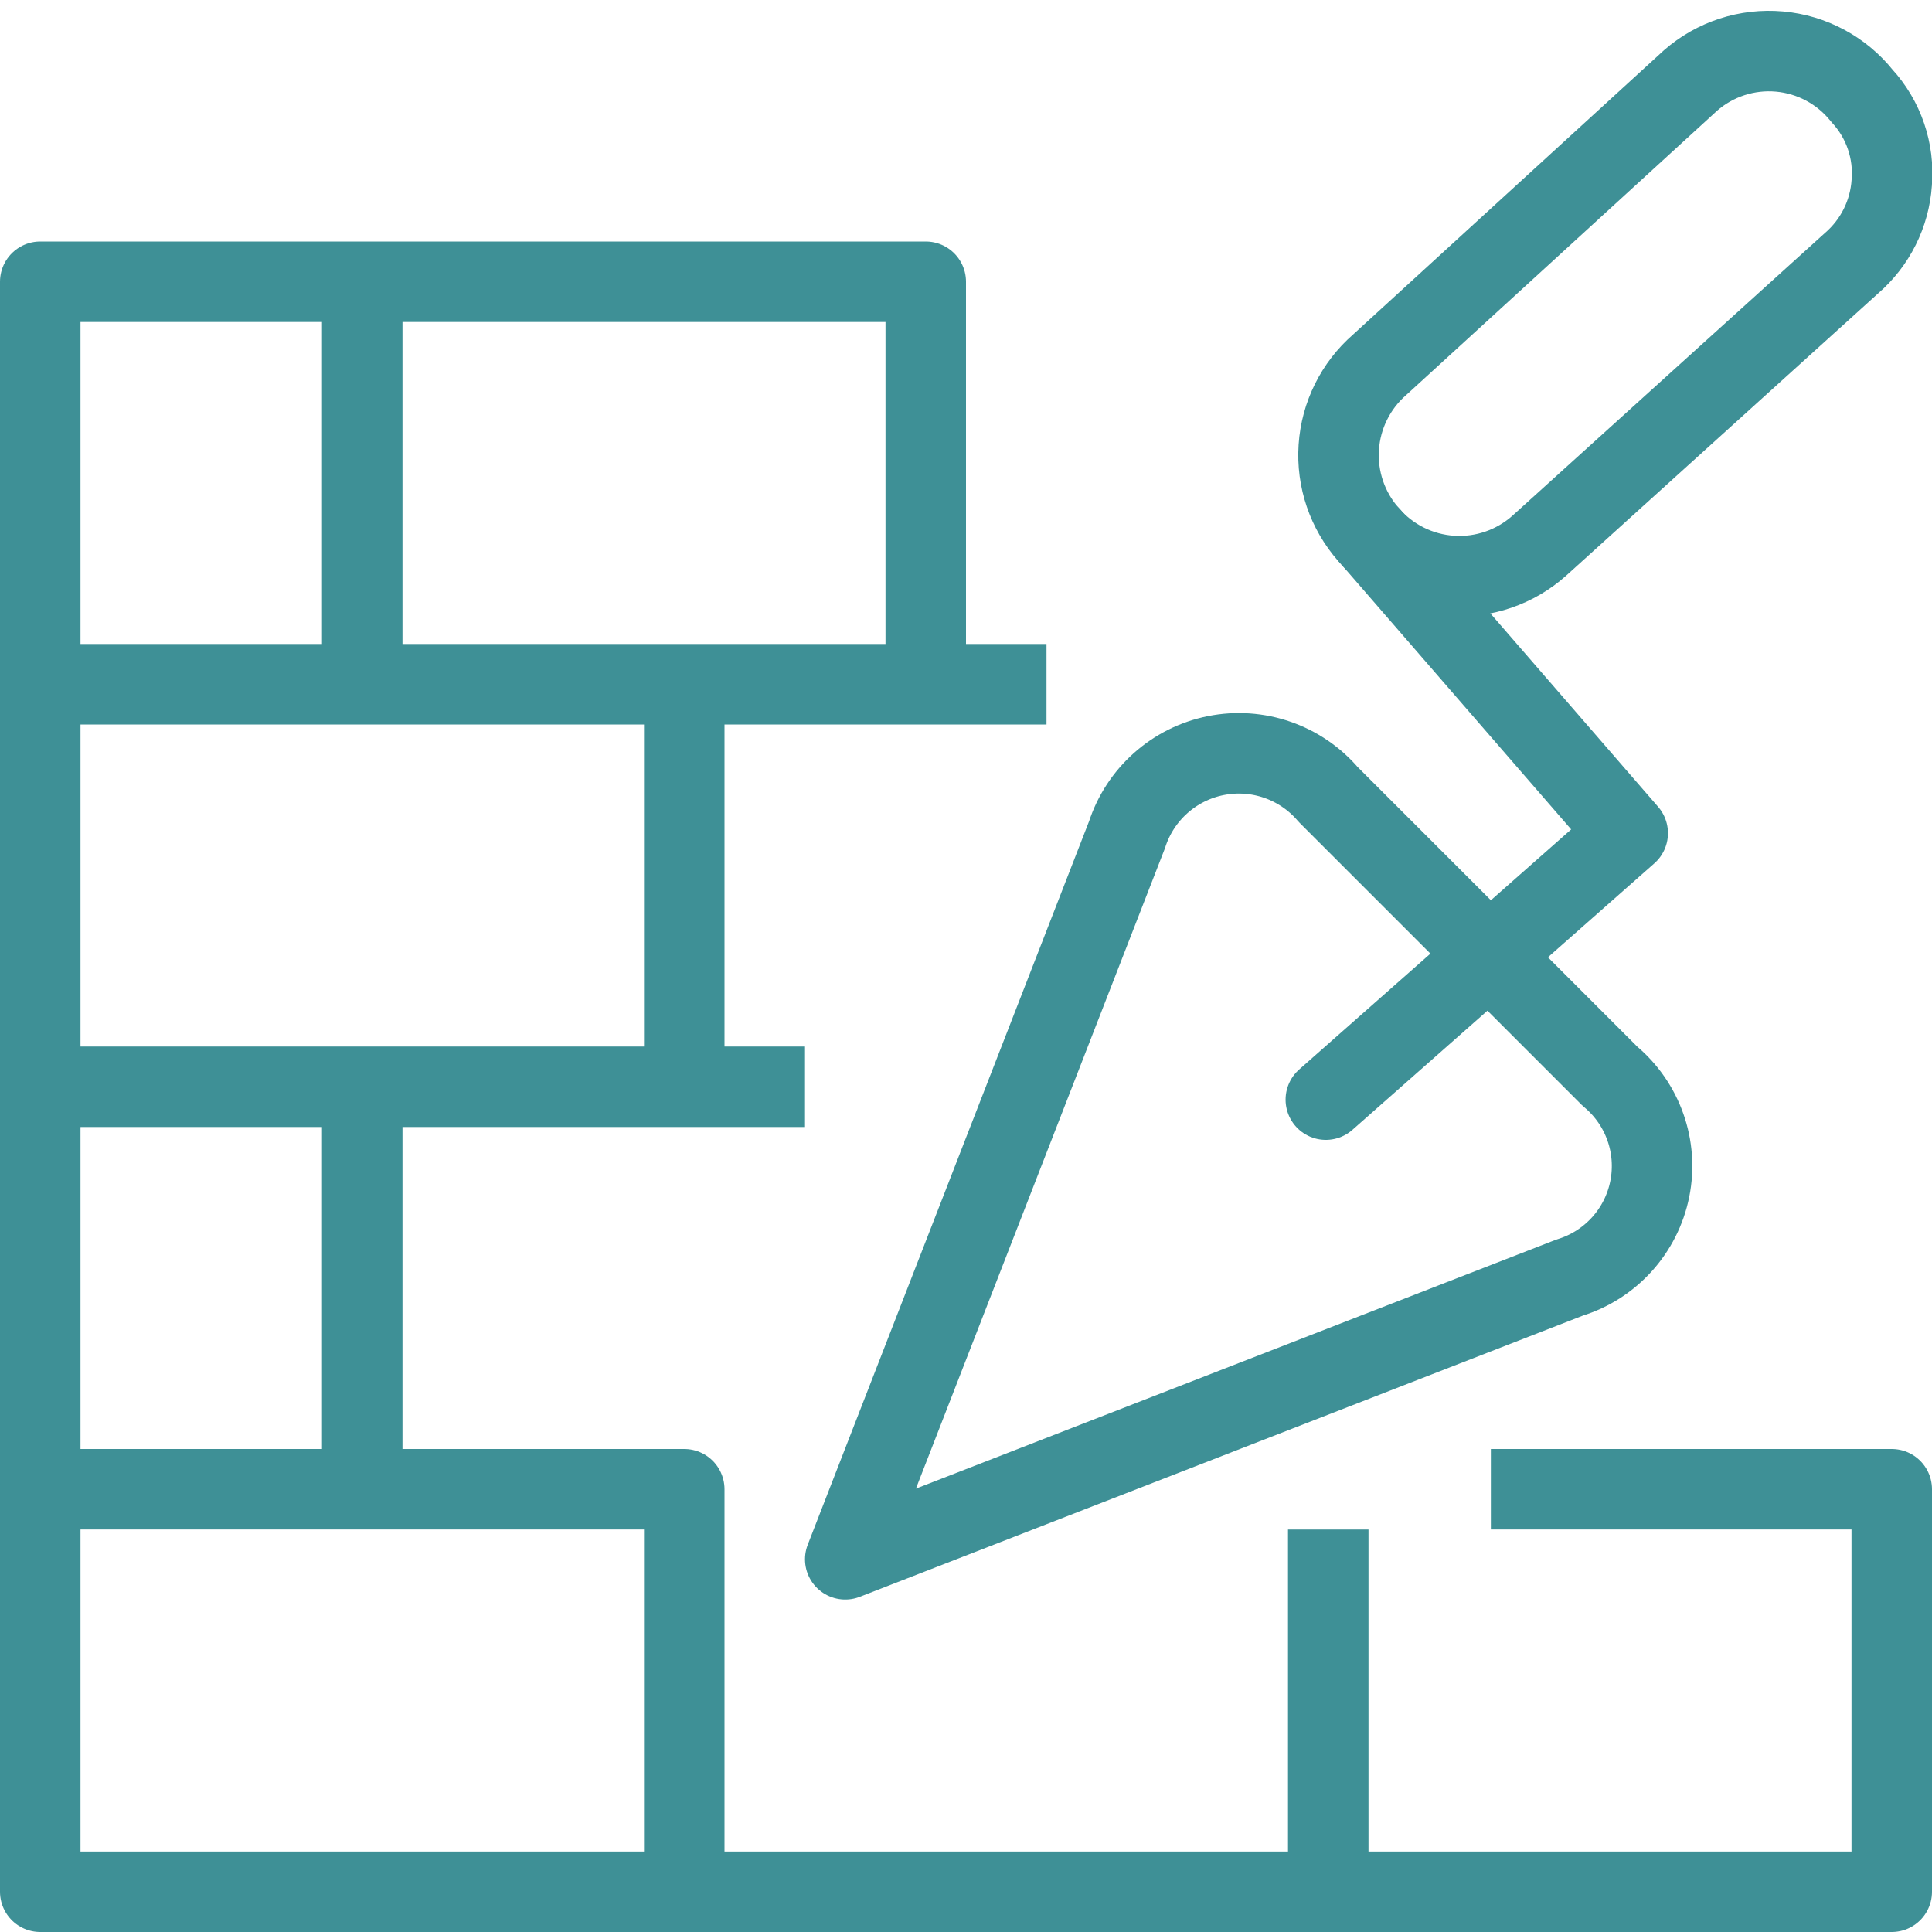
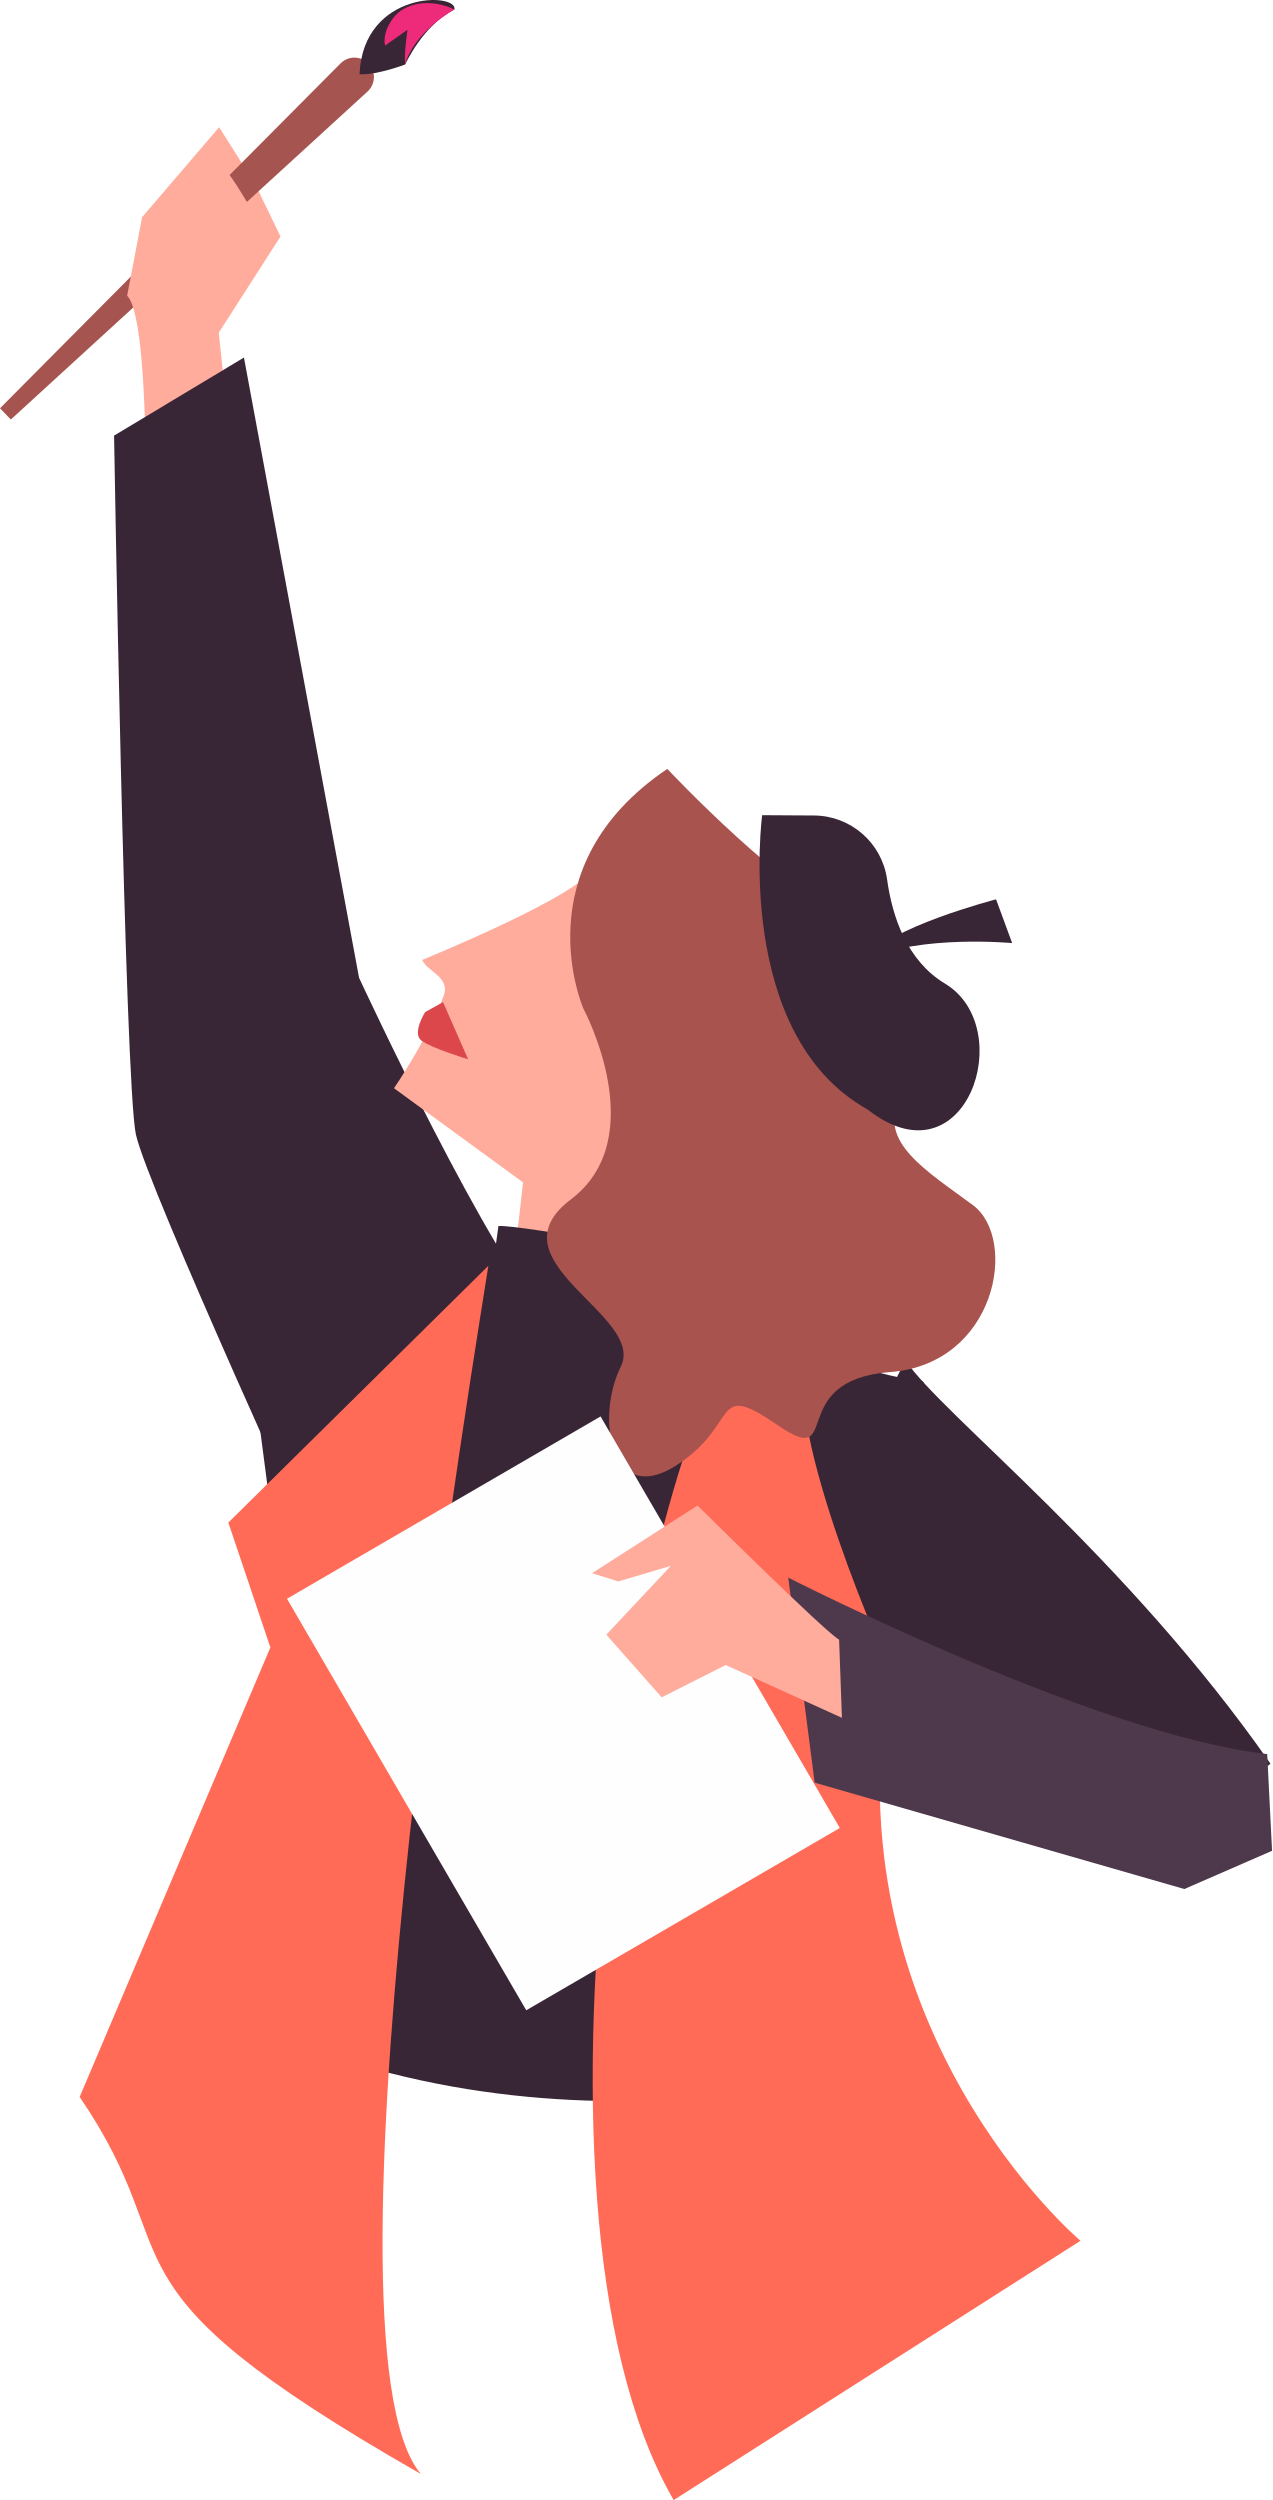
- <svg xmlns="http://www.w3.org/2000/svg" viewBox="0 0 24 24">
-   <path d="M10 13.5H.5V19" fill="none" stroke="#3e9096" stroke-linejoin="round" />
-   <path d="m0.5 14v-5.5h12.5m-12.5-5h11v5h-11zm4 0v5m4 0v5m-4 0v5m12 0.5v4.5" fill="none" stroke="#3e9096" stroke-linejoin="round" />
-   <path d="M17 6.64a1.49 1.49 0 002.12.14L23 3.27a1.45 1.45 0 00.5-1 1.42 1.42 0 00-.37-1.08A1.48 1.48 0 0021 1l-3.86 3.53A1.49 1.49 0 0017 6.64z" fill="none" stroke="#3e9096" stroke-linecap="round" stroke-linejoin="round" />
-   <path d="m17.02 6.66 3.2 3.69-3.75 3.31" fill="none" stroke="#3e9096" stroke-linecap="round" stroke-linejoin="round" />
-   <path d="M14 10.37a1.46 1.46 0 012.5-.5l3.5 3.5a1.45 1.45 0 01-.5 2.5l-9 3.5z" fill="none" stroke="#3e9096" stroke-linecap="round" stroke-linejoin="round" />
-   <path d="M18.52 18.5h4.98v5H.5v-5h8v5" fill="none" stroke="#3e9096" stroke-linejoin="round" />
-   <path d="M0 0h24v24H0z" fill="none" />
+ <svg xmlns="http://www.w3.org/2000/svg" viewBox="0 0 565.46 1111.32">
+   <path d="M60.8,120.3a96.2,96.2,0,0,0-.64,15.53L4.82,186.49l-4.82-5Z" style="fill:#a6544f" />
+   <path d="M107.67,253.27c-.29-10.79-10.43-105.37-10.43-105.37l27.45-42.77-11.12-23L97.41,56.54l-34.24,40-6.65,34.91c12.6,12.51,7.34,153.33,7.34,153.33Z" style="fill:#ffac9d" />
+   <path d="M105.51,82.88c-1.09-1.74-2.26-3.42-3.46-5.07l49.26-49.56a8.67,8.67,0,1,1,12,12.5l-53.55,49C108.33,87.49,107,85.17,105.51,82.88Z" style="fill:#a6544f" />
+   <path d="M159.82,33c7.7.48,20.31-4.34,20.31-4.34S187.93,11.2,202,4.21C203.69-3.33,161.44-4.43,159.82,33Z" style="fill:#382636" />
+   <path d="M180.13,28.63c-.68-3.68,1-15.39,1-15.39l-9.93,7s-1.69-5,3.47-12.06S191.4-.86,202,4.21C202,4.21,183.93,14.23,180.13,28.63Z" style="fill:#ee2a7b" />
+   <path d="M246,589.09C219.08,563,159.61,434.65,159.61,434.65L108.44,158.94l-57.73,34.7S55.47,481.2,60.4,504.27s84.51,196.92,84.51,196.92Z" style="fill:#382636" />
+   <path d="M402.49,604.77C419.4,629.5,500.28,691.62,564.75,784l-50.58,41.8S345,696.46,351.23,695.3,402.49,604.77,402.49,604.77Z" style="fill:#382636" />
+   <path d="M263.37,385.44c-1.55,11.07-75.69,41.27-75.69,41.27,2,5,12.54,7.62,9.59,15.8-6.87,19.05-22.13,41.23-22.13,41.23l57.37,41.88-9.85,86.67,72.1,1-4.37-81.89s59.07-18.84,71-55.56S341.39,360.22,263.37,385.44Z" style="fill:#ffac9d" />
+   <path d="M221.57,545c10.26-.61,91.55,14.77,91.55,14.77l-7.61,25.39s91.6,29,103.85,28.69-42.78,146.65-38.13,171.72S401.92,916,401.92,916s-162.2,55.41-314.45-28.16l39.86-162.65L113.54,619.5l75-71L219.08,563Z" style="fill:#382636" />
+   <path d="M336.29,583.35c-47.93,37.94-115.33,392.25-36.83,528L480.3,996.09S367.38,901,395.58,742.17c0,0-48.27-106.42-37.28-141.52Z" style="fill:#ff6b57" />
+   <path d="M296.64,341.8c-65.1,43.85-37.23,106.73-37.23,106.73s30.71,57.18-5.67,84.67,33.53,51.47,22.22,74.31-4.62,62.43,24.38,44.09,15.54-38.54,45.25-18.13,2.78-20,50.08-23.55,57.07-59.2,36.78-74.24-42.86-28.34-32.1-47.19,6-72.42-21.38-80.3S296.64,341.8,296.64,341.8Z" style="fill:#a9534f" />
+   <path d="M217.08,562.69c-2.5,18-80.62,477.12-30,537.07-150.8-86.09-100.95-93.4-151.67-167.6l84.78-199.82L101.5,676.83Z" style="fill:#ff6b57" />
+   <path d="M563.31,779.74c-76.13-8.55-212.91-78.45-212.91-78.45l11.73,91.16,164.34,47.28,39-17Z" style="fill:#4e394c" />
+   <rect x="169.83" y="655.85" width="161.23" height="211.61" transform="translate(849.75 1294.25) rotate(149.83)" style="fill:#fefefe" />
+   <path d="M373,728.85c-5.71-2.83-62.92-59.62-62.92-59.62l-46.92,30.1,11.7,3.66,23.34-6.92-28.67,30.6,24.61,27.84,28.45-14.36,51.67,23.47Z" style="fill:#ffac9d" />
+   <path d="M189,449.88l7.95-4.4,11.15,25.41s-16.73-5.08-20.86-8.4S189,449.88,189,449.88Z" style="fill:#dc474c" />
+   <path d="M385.6,493.15C326,459.87,338.79,362.37,338.79,362.37l23,.14a33,33,0,0,1,32.54,28.38c2.3,16.55,8.77,36.16,25.75,46.35C452.89,457,429.3,527.55,385.6,493.15Z" style="fill:#382636" />
+   <path d="M385.36,426.29c24.1-10.86,64.57-7.06,64.57-7.06l-7.15-19.45S393.81,412.46,385.36,426.29Z" style="fill:#382636" />
</svg>
